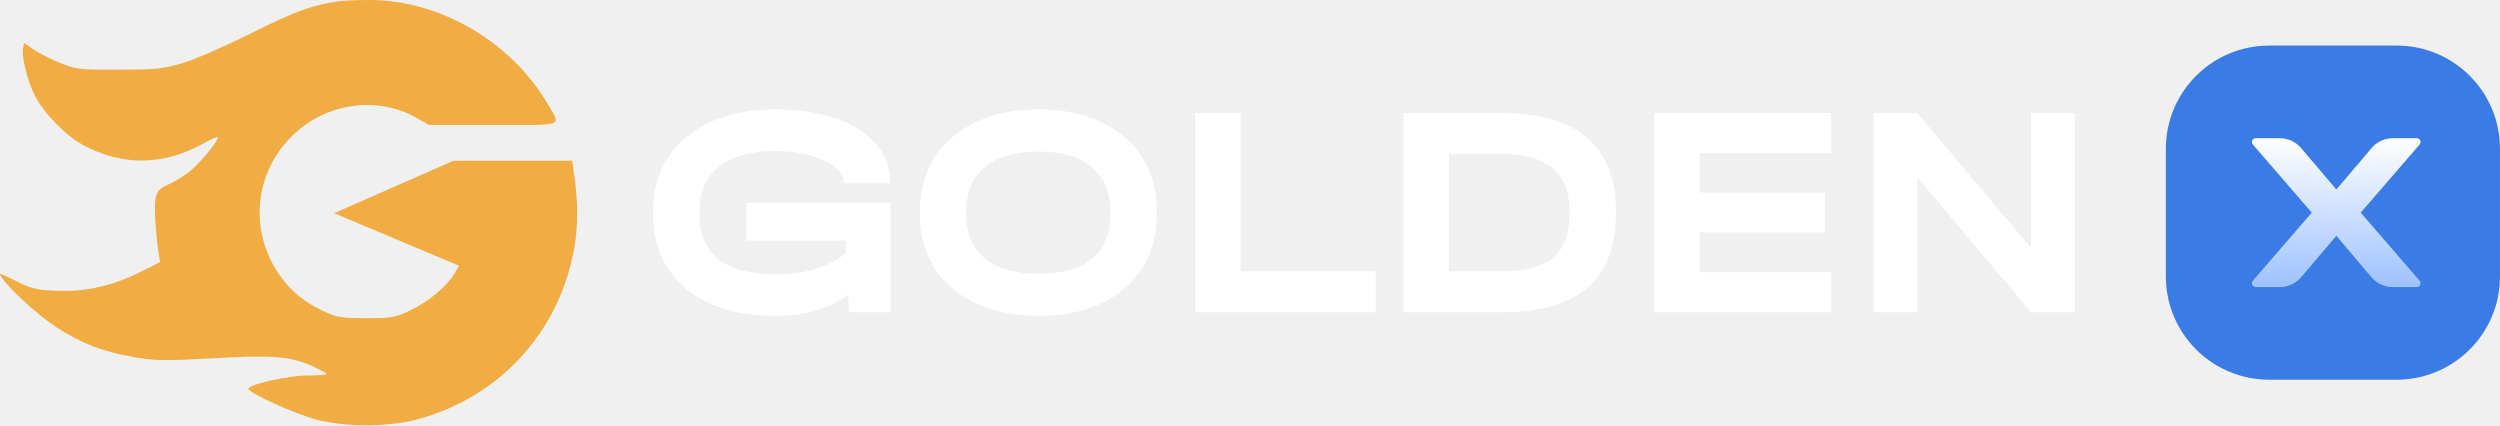
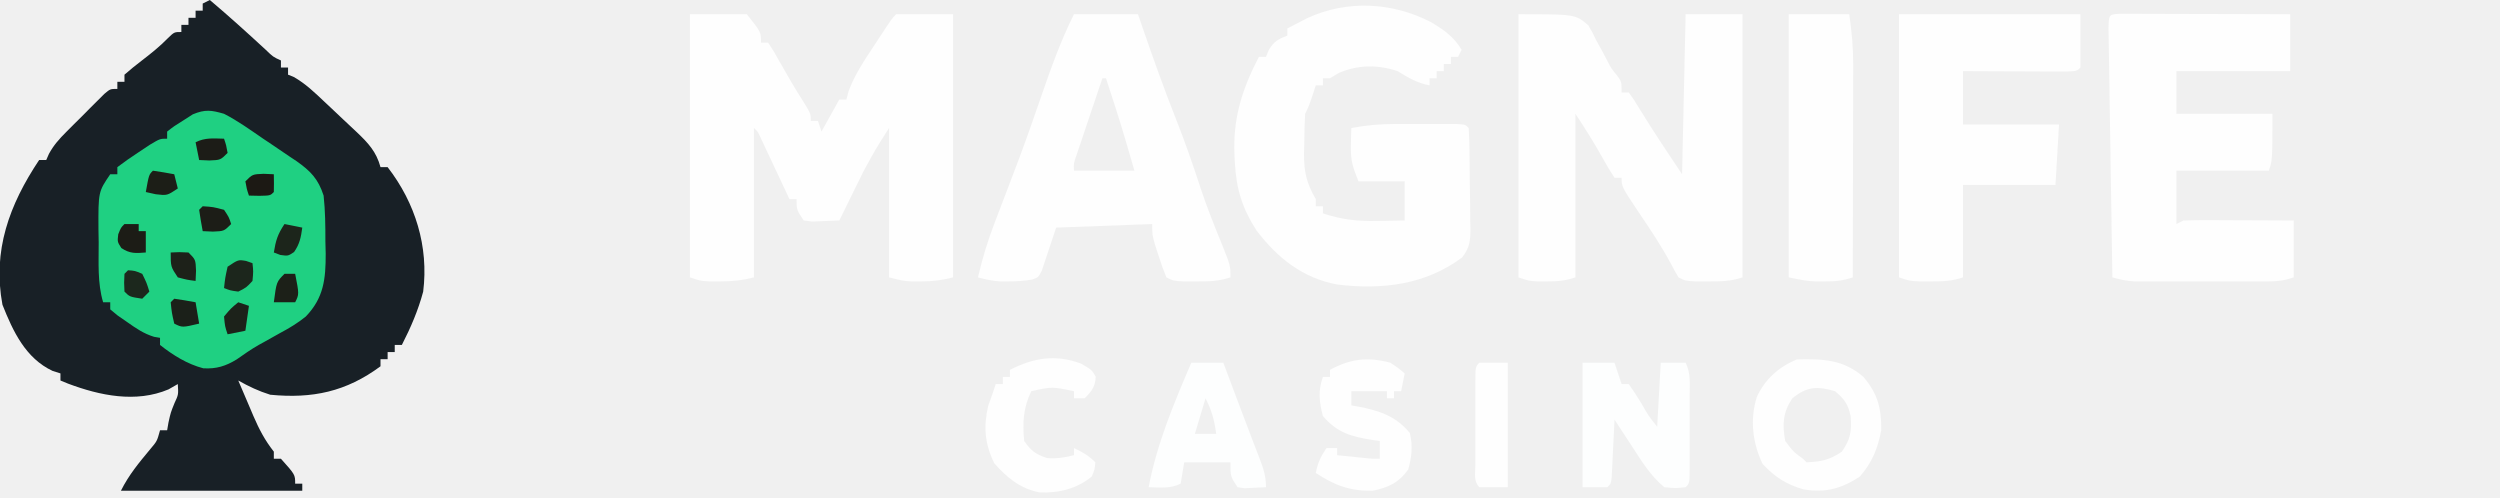
- <svg xmlns="http://www.w3.org/2000/svg" width="823" height="140" viewBox="0 0 823 140" fill="none">
-   <path d="M111.378 0.431C102.95 1.61 96.774 3.885 83.005 10.793C74.743 14.922 64.645 19.387 60.472 20.651C53.629 22.672 51.71 22.925 39.192 22.925C26.174 23.009 25.089 22.841 19.831 20.735C16.743 19.471 12.821 17.533 11.069 16.27L7.897 14.163L7.564 16.017C7.146 18.966 9.066 26.716 11.402 31.35C14.323 37.163 21.584 44.661 27.425 47.779C40.277 54.687 53.629 54.519 66.564 47.442C69.402 45.841 71.739 44.83 71.739 45.251C71.739 46.684 64.979 54.687 61.808 56.962C60.055 58.226 57.134 59.995 55.215 60.837C52.378 62.185 51.627 62.944 51.209 65.387C50.709 68.083 51.209 76.592 52.211 83.248L52.711 86.281L46.452 89.398C37.189 94.116 28.093 96.138 18.663 95.716C11.987 95.464 10.234 95.043 5.143 92.431C-0.531 89.65 -0.698 89.566 0.804 91.672C3.641 95.716 12.988 104.141 18.746 107.848C26.591 112.988 34.102 115.852 43.949 117.537C51.209 118.801 54.13 118.801 70.07 117.958C89.931 116.779 95.773 117.284 103.284 120.738C105.62 121.834 107.623 122.929 107.623 123.182C107.623 123.35 104.786 123.603 101.281 123.603C94.938 123.603 81.753 126.552 81.753 127.984C81.753 129.332 97.192 136.325 104.285 138.178C113.882 140.621 127.735 140.621 137.249 138.094C165.456 130.596 185.651 107.596 189.49 78.698C190.324 71.874 190.158 64.797 188.822 56.035L188.322 52.918H149.266L110.127 70.131V70.189V70.247L151.102 87.46L149.6 90.072C147.263 94.116 141.171 99.255 135.162 102.119C130.072 104.563 129.07 104.731 120.558 104.731C112.296 104.731 110.878 104.478 106.538 102.456C100.279 99.508 95.94 95.969 92.351 90.999C82.254 76.929 83.338 58.394 95.105 45.841C105.954 34.215 123.312 31.182 136.748 38.596L141.254 41.123H162.535C186.569 41.123 184.817 41.881 179.976 33.709C167.792 13.152 143.841 -0.412 120.558 0.01C116.886 0.01 112.797 0.262 111.378 0.431Z" fill="#F1AC44" />
-   <path d="M293.13 66.8V102.8H279.642L279.142 97C273.015 101.667 265.022 104 255.164 104C247.038 104 239.944 102.667 233.883 100C227.822 97.267 223.159 93.4 219.896 88.4C216.632 83.333 215 77.4 215 70.6V69.5C215 62.767 216.632 56.9 219.896 51.9C223.226 46.833 227.888 42.933 233.883 40.2C239.944 37.4 246.971 36 254.964 36C262.624 36 269.318 37 275.046 39C280.774 40.933 285.204 43.7 288.334 47.3C291.465 50.9 293.03 55.1 293.03 59.9V60.3H277.744V59.9C277.744 58.1 276.711 56.433 274.646 54.9C272.648 53.3 269.917 52.033 266.454 51.1C263.057 50.167 259.36 49.7 255.364 49.7C247.304 49.7 241.11 51.4 236.78 54.8C232.451 58.133 230.286 62.967 230.286 69.3V70.8C230.286 77.267 232.384 82.133 236.581 85.4C240.843 88.667 247.104 90.3 255.364 90.3C260.359 90.3 264.789 89.7 268.652 88.5C272.582 87.233 275.845 85.5 278.443 83.3V79.2H245.772V66.8H293.13ZM341.877 104C334.017 104 327.156 102.633 321.295 99.9C315.434 97.167 310.871 93.267 307.607 88.2C304.41 83.133 302.812 77.233 302.812 70.5V69.6C302.812 62.867 304.41 56.967 307.607 51.9C310.871 46.833 315.434 42.933 321.295 40.2C327.223 37.4 334.084 36 341.877 36C349.736 36 356.597 37.4 362.458 40.2C368.319 42.933 372.849 46.833 376.046 51.9C379.243 56.967 380.842 62.867 380.842 69.6V70.5C380.842 77.233 379.243 83.133 376.046 88.2C372.849 93.267 368.319 97.167 362.458 99.9C356.597 102.633 349.736 104 341.877 104ZM341.877 90.1C349.603 90.1 355.465 88.433 359.461 85.1C363.523 81.767 365.556 76.967 365.556 70.7V69.5C365.556 63.233 363.49 58.4 359.361 55C355.298 51.6 349.47 49.9 341.877 49.9C334.217 49.9 328.322 51.6 324.193 55C320.129 58.4 318.098 63.233 318.098 69.5V70.7C318.098 76.967 320.129 81.767 324.193 85.1C328.322 88.433 334.217 90.1 341.877 90.1ZM408.412 37.2V89.3H452.872V102.8H393.425V37.2H408.412ZM494.686 37.2C506.942 37.2 516.201 39.933 522.461 45.4C528.79 50.8 531.953 58.833 531.953 69.5V70.6C531.953 81.267 528.823 89.3 522.561 94.7C516.301 100.1 507.009 102.8 494.686 102.8H462.016V37.2H494.686ZM494.686 89.3C502.214 89.3 507.742 87.8 511.272 84.8C514.868 81.8 516.667 77.133 516.667 70.8V69.4C516.667 63.133 514.835 58.467 511.172 55.4C507.509 52.267 501.98 50.7 494.586 50.7H477.002V89.3H494.686ZM602.806 37.2V50.4H559.545V63.4H600.808V76.5H559.545V89.6H602.806V102.8H544.559V37.2H602.806ZM683 37.2V102.8H668.613L631.147 58.3V102.8H616.76V37.2H631.147L668.613 81.6V37.2H683Z" fill="white" />
-   <rect x="713" y="15" width="110" height="110" rx="34" fill="#3B7BE6" />
-   <path d="M796.861 46.747C796.861 47.048 796.753 47.339 796.556 47.566L777.15 70L796.556 92.434C796.753 92.661 796.861 92.952 796.861 93.253C796.861 93.944 796.301 94.505 795.609 94.505H787.675C784.973 94.505 782.408 93.315 780.663 91.253L769.127 77.621L757.518 91.267C755.771 93.321 753.21 94.505 750.513 94.505H742.569C741.877 94.505 741.317 93.944 741.317 93.253C741.317 92.952 741.425 92.661 741.622 92.434L761.029 70L741.622 47.566C741.425 47.339 741.317 47.048 741.317 46.747C741.317 46.056 741.877 45.495 742.569 45.495H750.513C753.21 45.495 755.771 46.679 757.518 48.733L769.127 62.38L780.753 48.714C782.49 46.672 785.036 45.495 787.717 45.495H795.609C796.301 45.495 796.861 46.056 796.861 46.747Z" fill="url(#paint0_linear_2_44)" />
-   <defs>
-     <linearGradient id="paint0_linear_2_44" x1="769.089" y1="45.495" x2="769.089" y2="94.505" gradientUnits="userSpaceOnUse">
-       <stop stop-color="white" />
-       <stop offset="1" stop-color="#9EC2FF" />
-     </linearGradient>
-   </defs>
+ <svg xmlns="http://www.w3.org/2000/svg" version="1.1" width="703" height="140">
+   <path d="M0 0 C5.34 4.51 10.508 9.186 15.645 13.926 C17.812 16.012 17.812 16.012 20 17 C20 17.66 20 18.32 20 19 C20.66 19 21.32 19 22 19 C22 19.66 22 20.32 22 21 C22.53 21.213 23.06 21.425 23.605 21.645 C26.931 23.527 29.552 26.079 32.312 28.688 C32.888 29.228 33.464 29.768 34.058 30.324 C35.196 31.395 36.332 32.469 37.466 33.545 C38.749 34.762 40.041 35.968 41.336 37.172 C44.529 40.217 46.804 42.613 48 47 C48.66 47 49.32 47 50 47 C57.802 57.075 61.581 69.356 60 82 C58.585 87.29 56.493 92.137 54 97 C53.34 97 52.68 97 52 97 C52 97.66 52 98.32 52 99 C51.34 99 50.68 99 50 99 C50 99.66 50 100.32 50 101 C49.34 101 48.68 101 48 101 C48 101.66 48 102.32 48 103 C38.353 110.143 28.876 112.15 17 111 C13.751 109.995 10.953 108.658 8 107 C9.098 109.586 10.203 112.169 11.312 114.75 C11.621 115.48 11.93 116.209 12.248 116.961 C13.855 120.682 15.475 123.799 18 127 C18 127.66 18 128.32 18 129 C18.66 129 19.32 129 20 129 C24 133.471 24 133.471 24 136 C24.66 136 25.32 136 26 136 C26 136.66 26 137.32 26 138 C9.17 138 -7.66 138 -25 138 C-22.765 133.529 -19.957 130.164 -16.777 126.34 C-14.836 124.045 -14.836 124.045 -14 121 C-13.34 121 -12.68 121 -12 121 C-11.814 119.917 -11.814 119.917 -11.625 118.812 C-11 116 -11 116 -9.938 113.375 C-8.816 110.96 -8.816 110.96 -9 108 C-9.866 108.495 -10.732 108.99 -11.625 109.5 C-20.79 113.37 -30.921 111.239 -39.867 107.875 C-40.571 107.586 -41.275 107.297 -42 107 C-42 106.34 -42 105.68 -42 105 C-42.722 104.773 -43.444 104.546 -44.188 104.312 C-51.807 100.757 -55.351 93.161 -58.312 85.688 C-61.148 70.479 -56.371 57.557 -48 45 C-47.34 45 -46.68 45 -46 45 C-45.745 44.42 -45.49 43.84 -45.227 43.243 C-43.874 40.77 -42.363 39.104 -40.375 37.109 C-39.315 36.046 -39.315 36.046 -38.234 34.961 C-37.497 34.231 -36.76 33.502 -36 32.75 C-34.894 31.632 -34.894 31.632 -33.766 30.492 C-33.059 29.788 -32.353 29.085 -31.625 28.359 C-30.978 27.715 -30.331 27.07 -29.664 26.405 C-28 25 -28 25 -26 25 C-26 24.34 -26 23.68 -26 23 C-25.34 23 -24.68 23 -24 23 C-24 22.34 -24 21.68 -24 21 C-22.467 19.649 -20.872 18.367 -19.25 17.125 C-16.604 15.09 -14.13 13.133 -11.797 10.742 C-10 9 -10 9 -8 9 C-8 8.34 -8 7.68 -8 7 C-7.34 7 -6.68 7 -6 7 C-6 6.34 -6 5.68 -6 5 C-5.34 5 -4.68 5 -4 5 C-4 4.34 -4 3.68 -4 3 C-3.34 3 -2.68 3 -2 3 C-2 2.34 -2 1.68 -2 1 C-1.34 0.67 -0.68 0.34 0 0 Z " fill="#182026" transform="translate(59,0)" />
+   <path d="M0 0 C5.28 0 10.56 0 16 0 C20 5 20 5 20 8 C20.66 8 21.32 8 22 8 C23.551 10.344 23.551 10.344 25.312 13.5 C27.442 17.269 29.589 20.988 31.938 24.625 C34 28 34 28 34 30 C34.66 30 35.32 30 36 30 C36.495 31.485 36.495 31.485 37 33 C39.475 28.545 39.475 28.545 42 24 C42.66 24 43.32 24 44 24 C44.215 23.192 44.431 22.384 44.652 21.551 C46.382 16.993 48.87 13.231 51.562 9.188 C52.323 8.024 52.323 8.024 53.1 6.838 C56.812 1.188 56.812 1.188 58 0 C63.28 0 68.56 0 74 0 C74 24.42 74 48.84 74 74 C70.687 74.828 68.343 75.135 65 75.125 C63.732 75.129 63.732 75.129 62.438 75.133 C60 75 60 75 56 74 C56 60.14 56 46.28 56 32 C52.161 38.025 52.161 38.025 48.797 44.211 C48.457 44.898 48.116 45.585 47.766 46.293 C47.43 46.98 47.095 47.667 46.75 48.375 C46.224 49.44 46.224 49.44 45.688 50.527 C44.788 52.35 43.894 54.175 43 56 C42.505 56.99 42.505 56.99 42 58 C40.376 58.081 38.75 58.139 37.125 58.188 C36.22 58.222 35.315 58.257 34.383 58.293 C33.203 58.148 33.203 58.148 32 58 C30 55 30 55 30 52 C29.34 52 28.68 52 28 52 C27.733 51.43 27.465 50.859 27.19 50.272 C25.983 47.701 24.773 45.132 23.562 42.562 C23.142 41.665 22.721 40.767 22.287 39.842 C21.884 38.988 21.481 38.134 21.066 37.254 C20.695 36.463 20.323 35.672 19.94 34.858 C19.139 33.035 19.139 33.035 18 32 C18 45.86 18 59.72 18 74 C14.526 74.869 11.967 75.135 8.438 75.125 C7.487 75.128 6.537 75.13 5.559 75.133 C3 75 3 75 0 74 C0 49.58 0 25.16 0 0 Z " fill="#FEFEFE" transform="translate(194,4)" />
+   <path d="M0 0 C3.884 1.985 7.405 4.535 11 7 C11.601 7.4 12.201 7.8 12.82 8.212 C14.724 9.48 16.613 10.768 18.5 12.062 C19.099 12.461 19.699 12.86 20.316 13.271 C24.336 16.087 26.494 18.32 28 23 C28.467 27.299 28.51 31.554 28.5 35.875 C28.528 37.021 28.557 38.167 28.586 39.348 C28.602 46.435 28.049 51.746 23 57 C20.7 58.87 18.299 60.296 15.688 61.688 C14.346 62.439 13.005 63.192 11.664 63.945 C11.028 64.296 10.391 64.647 9.735 65.009 C7.586 66.236 5.584 67.637 3.562 69.062 C0.524 70.931 -2.178 71.792 -5.836 71.566 C-10.335 70.389 -14.372 67.869 -18 65 C-18 64.34 -18 63.68 -18 63 C-18.828 62.859 -18.828 62.859 -19.672 62.715 C-22.624 61.808 -24.727 60.337 -27.25 58.562 C-28.142 57.945 -29.034 57.328 -29.953 56.691 C-30.629 56.133 -31.304 55.575 -32 55 C-32 54.34 -32 53.68 -32 53 C-32.66 53 -33.32 53 -34 53 C-35.636 47.516 -35.225 41.796 -35.25 36.125 C-35.271 34.953 -35.291 33.781 -35.312 32.574 C-35.361 21.935 -35.361 21.935 -32 17 C-31.34 17 -30.68 17 -30 17 C-30 16.34 -30 15.68 -30 15 C-28.096 13.55 -26.125 12.188 -24.125 10.875 C-23.034 10.151 -21.944 9.426 -20.82 8.68 C-18 7 -18 7 -16 7 C-16 6.34 -16 5.68 -16 5 C-14.023 3.457 -14.023 3.457 -11.375 1.812 C-10.516 1.262 -9.658 0.712 -8.773 0.145 C-5.298 -1.29 -3.587 -1.036 0 0 Z " fill="#1FD082" transform="translate(63,32)" />
+   <path d="M0 0 C16 0 16 0 19.645 3.141 C20.814 5.137 20.814 5.137 21.812 7.25 C22.192 7.932 22.572 8.614 22.963 9.316 C23.69 10.623 24.395 11.943 25.073 13.275 C26.03 15.166 26.03 15.166 27.762 17.297 C29 19 29 19 29 22 C29.66 22 30.32 22 31 22 C32.445 23.984 32.445 23.984 34.125 26.75 C37.923 32.965 41.942 38.913 46 45 C46.33 30.15 46.66 15.3 47 0 C52.28 0 57.56 0 63 0 C63 24.42 63 48.84 63 74 C59.622 75.126 56.992 75.133 53.438 75.125 C52.281 75.128 51.125 75.13 49.934 75.133 C47 75 47 75 45 74 C44.24 72.76 43.541 71.481 42.875 70.188 C40.179 65.172 37.067 60.503 33.867 55.797 C29 48.506 29 48.506 29 46 C28.34 46 27.68 46 27 46 C25.799 44.172 24.689 42.285 23.625 40.375 C21.223 36.09 18.738 32.108 16 28 C16 43.18 16 58.36 16 74 C13.052 74.983 11.073 75.134 8 75.125 C6.701 75.129 6.701 75.129 5.375 75.133 C3 75 3 75 0 74 C0 49.58 0 25.16 0 0 Z " fill="#FEFEFE" transform="translate(427,4)" />
+   <path d="M0 0 C3.633 2.136 6.521 4.127 8.715 7.828 C8.385 8.488 8.055 9.148 7.715 9.828 C7.055 9.828 6.395 9.828 5.715 9.828 C5.715 10.488 5.715 11.148 5.715 11.828 C5.055 11.828 4.395 11.828 3.715 11.828 C3.715 12.488 3.715 13.148 3.715 13.828 C3.055 13.828 2.395 13.828 1.715 13.828 C1.715 14.488 1.715 15.148 1.715 15.828 C1.055 15.828 0.395 15.828 -0.285 15.828 C-0.285 16.488 -0.285 17.148 -0.285 17.828 C-3.786 17.18 -6.273 15.682 -9.285 13.828 C-14.837 11.978 -20.41 12.025 -25.785 14.328 C-26.61 14.823 -27.435 15.318 -28.285 15.828 C-28.945 15.828 -29.605 15.828 -30.285 15.828 C-30.285 16.488 -30.285 17.148 -30.285 17.828 C-30.945 17.828 -31.605 17.828 -32.285 17.828 C-32.595 18.777 -32.904 19.726 -33.223 20.703 C-34.285 23.828 -34.285 23.828 -35.285 25.828 C-35.437 28.758 -35.517 31.648 -35.535 34.578 C-35.556 35.377 -35.576 36.177 -35.598 37 C-35.631 42.097 -34.909 45.326 -32.285 49.828 C-32.285 50.488 -32.285 51.148 -32.285 51.828 C-31.625 51.828 -30.965 51.828 -30.285 51.828 C-30.285 52.488 -30.285 53.148 -30.285 53.828 C-24.97 55.602 -20.429 56.086 -14.848 55.953 C-14.116 55.944 -13.385 55.935 -12.631 55.926 C-10.849 55.902 -9.067 55.867 -7.285 55.828 C-7.285 52.198 -7.285 48.568 -7.285 44.828 C-11.575 44.828 -15.865 44.828 -20.285 44.828 C-22.011 40.514 -22.526 38.859 -22.41 34.516 C-22.392 33.633 -22.374 32.75 -22.355 31.84 C-22.332 31.176 -22.309 30.512 -22.285 29.828 C-18.154 29.05 -14.248 28.7 -10.047 28.695 C-8.898 28.694 -7.748 28.693 -6.564 28.691 C-5.379 28.695 -4.194 28.699 -2.973 28.703 C-1.166 28.697 -1.166 28.697 0.678 28.691 C2.392 28.693 2.392 28.693 4.141 28.695 C5.709 28.697 5.709 28.697 7.31 28.699 C9.715 28.828 9.715 28.828 10.715 29.828 C10.853 32.302 10.928 34.747 10.953 37.223 C10.961 37.966 10.969 38.71 10.978 39.476 C10.991 41.054 11.002 42.632 11.01 44.21 C11.027 46.621 11.071 49.029 11.115 51.439 C11.125 52.971 11.134 54.503 11.141 56.035 C11.158 56.755 11.176 57.475 11.194 58.217 C11.179 61.627 10.989 63.473 8.878 66.209 C-1.475 73.959 -13.805 75.365 -26.285 73.828 C-35.926 72.047 -43.072 66.366 -48.949 58.641 C-52.927 52.499 -54.649 46.977 -55.035 39.641 C-55.076 38.885 -55.117 38.13 -55.159 37.352 C-55.589 27.019 -53.021 18.935 -48.285 9.828 C-47.625 9.828 -46.965 9.828 -46.285 9.828 C-45.914 8.9 -45.914 8.9 -45.535 7.953 C-44.079 5.477 -42.907 4.877 -40.285 3.828 C-40.285 3.168 -40.285 2.508 -40.285 1.828 C-39.08 1.198 -37.871 0.574 -36.66 -0.047 C-35.651 -0.569 -35.651 -0.569 -34.621 -1.102 C-23.467 -6.212 -10.877 -5.578 0 0 Z " fill="#FEFEFE" transform="translate(402.2852,6.171875)" />
+   <path d="M0 0 C0.886 0.002 1.772 0.004 2.685 0.007 C3.686 0.007 4.687 0.007 5.718 0.007 C6.807 0.012 7.895 0.017 9.017 0.023 C10.679 0.025 10.679 0.025 12.375 0.027 C15.932 0.033 19.488 0.045 23.044 0.058 C25.448 0.063 27.853 0.067 30.257 0.071 C36.165 0.082 42.073 0.1 47.982 0.12 C47.982 5.4 47.982 10.68 47.982 16.12 C37.422 16.12 26.862 16.12 15.982 16.12 C15.982 20.08 15.982 24.04 15.982 28.12 C24.892 28.12 33.802 28.12 42.982 28.12 C42.982 41.12 42.982 41.12 41.982 44.12 C33.402 44.12 24.822 44.12 15.982 44.12 C15.982 49.07 15.982 54.02 15.982 59.12 C16.972 58.625 16.972 58.625 17.982 58.12 C20.306 58.034 22.632 58.013 24.958 58.023 C25.643 58.024 26.329 58.025 27.035 58.027 C29.225 58.032 31.416 58.045 33.607 58.058 C35.091 58.063 36.575 58.067 38.06 58.071 C41.7 58.082 45.341 58.101 48.982 58.12 C48.982 63.4 48.982 68.68 48.982 74.12 C46.201 75.047 44.535 75.247 41.665 75.25 C40.798 75.253 39.93 75.256 39.036 75.259 C38.101 75.257 37.167 75.255 36.204 75.253 C35.241 75.254 34.278 75.255 33.286 75.256 C31.25 75.257 29.213 75.255 27.176 75.251 C24.06 75.245 20.944 75.251 17.827 75.257 C15.849 75.256 13.87 75.255 11.892 75.253 C10.959 75.255 10.027 75.257 9.066 75.259 C8.195 75.256 7.324 75.253 6.427 75.25 C5.663 75.249 4.9 75.248 4.113 75.247 C1.955 75.119 0.056 74.713 -2.018 74.12 C-2.172 64.62 -2.32 55.119 -2.461 45.618 C-2.527 41.207 -2.595 36.796 -2.667 32.385 C-2.736 28.131 -2.8 23.878 -2.861 19.624 C-2.885 17.998 -2.911 16.372 -2.939 14.745 C-2.977 12.475 -3.01 10.205 -3.04 7.935 C-3.06 6.64 -3.08 5.346 -3.101 4.012 C-2.992 0.178 -2.992 0.178 0 0 Z " fill="#FEFEFE" transform="translate(596.0184,3.879745)" />
+   <path d="M0 0 C5.94 0 11.88 0 18 0 C18.636 1.852 18.636 1.852 19.285 3.742 C22.252 12.327 25.281 20.867 28.625 29.312 C31.213 35.851 33.503 42.418 35.668 49.109 C37.471 54.524 39.621 59.813 41.766 65.1 C44 70.686 44 70.686 44 74 C40.622 75.126 37.992 75.133 34.438 75.125 C33.281 75.128 32.125 75.13 30.934 75.133 C28 75 28 75 26 74 C24.93 71.383 24.93 71.383 23.875 68.125 C23.522 67.055 23.169 65.985 22.805 64.883 C22 62 22 62 22 59 C8.635 59.495 8.635 59.495 -5 60 C-6.32 63.96 -7.64 67.92 -9 72 C-10 74 -10 74 -11.781 74.617 C-14.066 75.011 -16.183 75.133 -18.5 75.125 C-19.253 75.128 -20.006 75.13 -20.781 75.133 C-22.978 75.001 -24.879 74.56 -27 74 C-25.751 68.674 -24.231 63.604 -22.25 58.5 C-21.712 57.089 -21.174 55.677 -20.637 54.266 C-20.364 53.555 -20.091 52.844 -19.81 52.111 C-18.55 48.828 -17.303 45.541 -16.062 42.25 C-15.819 41.604 -15.575 40.958 -15.323 40.292 C-13.27 34.809 -11.35 29.283 -9.438 23.75 C-6.651 15.697 -3.818 7.635 0 0 Z M8 18 C6.662 21.957 5.33 25.916 4 29.875 C3.618 31.003 3.237 32.131 2.844 33.293 C2.483 34.369 2.122 35.446 1.75 36.555 C1.415 37.55 1.08 38.545 0.734 39.57 C-0.096 41.896 -0.096 41.896 0 44 C5.61 44 11.22 44 17 44 C13.213 30.933 13.213 30.933 9 18 C8.67 18 8.34 18 8 18 Z " fill="#FEFEFE" transform="translate(302,4)" />
+   <path d="M0 0 C16.83 0 33.66 0 51 0 C51 4.95 51 9.9 51 15 C50 16 50 16 46.949 16.114 C45.6 16.113 44.251 16.108 42.902 16.098 C41.839 16.096 41.839 16.096 40.754 16.093 C38.482 16.088 36.21 16.075 33.938 16.062 C32.4 16.057 30.863 16.053 29.326 16.049 C25.551 16.039 21.775 16.019 18 16 C18 20.95 18 25.9 18 31 C26.91 31 35.82 31 45 31 C44.67 36.61 44.34 42.22 44 48 C35.42 48 26.84 48 18 48 C18 56.58 18 65.16 18 74 C14.777 75.074 12.385 75.133 9 75.125 C7.948 75.128 6.896 75.13 5.812 75.133 C3 75 3 75 0 74 C0 49.58 0 25.16 0 0 Z " fill="#FEFEFE" transform="translate(534,4)" />
+   <path d="M0 0 C5.61 0 11.22 0 17 0 C17.701 4.908 18.123 9.07 18.114 13.945 C18.114 14.6 18.114 15.254 18.114 15.928 C18.113 18.066 18.106 20.203 18.098 22.34 C18.096 23.832 18.094 25.324 18.093 26.816 C18.09 30.724 18.08 34.632 18.069 38.539 C18.058 42.535 18.054 46.53 18.049 50.525 C18.038 58.35 18.021 66.175 18 74 C15.082 74.973 13.163 75.134 10.125 75.125 C9.282 75.128 8.439 75.13 7.57 75.133 C5 75 5 75 0 74 C0 49.58 0 25.16 0 0 Z " fill="#FEFEFE" transform="translate(503,4)" />
+   <path d="M0 0 C4.025 4.678 5.095 8.964 5 15 C4.041 20.142 2.436 24.035 -1 28 C-6.095 31.397 -10.817 32.671 -16.863 31.605 C-21.649 30.249 -24.951 28.132 -28.375 24.438 C-31.18 18.504 -31.961 12.034 -30 5.688 C-27.75 0.672 -23.753 -2.884 -18.688 -4.938 C-11.519 -5.104 -5.615 -4.947 0 0 Z M-20 6 C-22.665 9.998 -22.841 13.298 -22 18 C-19.729 21.024 -19.729 21.024 -17 23 C-16.67 23.33 -16.34 23.66 -16 24 C-11.889 23.842 -9.486 23.331 -6.062 21 C-3.62 17.447 -3.318 15.382 -3.586 11.156 C-4.236 7.771 -5.347 6.177 -8 4 C-13.067 2.526 -15.855 2.684 -20 6 Z " fill="#FEFEFE" transform="translate(524,106)" />
+   <path d="M0 0 C2.97 0 5.94 0 9 0 C9.66 1.98 10.32 3.96 11 6 C11.66 6 12.32 6 13 6 C14.258 7.764 15.434 9.588 16.562 11.438 C18.535 14.904 18.535 14.904 21 18 C21.33 12.06 21.66 6.12 22 0 C24.31 0 26.62 0 29 0 C30.474 2.947 30.142 5.93 30.133 9.16 C30.134 10.218 30.134 10.218 30.136 11.297 C30.136 12.787 30.135 14.277 30.13 15.768 C30.125 18.057 30.13 20.346 30.137 22.635 C30.136 24.081 30.135 25.527 30.133 26.973 C30.135 27.661 30.137 28.35 30.139 29.059 C30.115 33.885 30.115 33.885 29 35 C26.188 35.312 26.188 35.312 23 35 C19.062 31.769 16.499 27.478 13.75 23.25 C13.291 22.553 12.832 21.855 12.359 21.137 C11.235 19.427 10.117 17.714 9 16 C8.939 17.288 8.879 18.576 8.816 19.902 C8.732 21.581 8.647 23.259 8.562 24.938 C8.523 25.788 8.484 26.638 8.443 27.514 C8.401 28.323 8.36 29.131 8.316 29.965 C8.261 31.088 8.261 31.088 8.205 32.234 C8 34 8 34 7 35 C4.69 35 2.38 35 0 35 C0 23.45 0 11.9 0 0 Z " fill="#FDFEFE" transform="translate(445,102)" />
+   <path d="M0 0 C2.97 0 5.94 0 9 0 C9.364 0.969 9.727 1.939 10.102 2.938 C10.462 3.898 10.462 3.898 10.83 4.878 C11.364 6.305 11.899 7.732 12.432 9.159 C13.851 12.952 15.281 16.74 16.734 20.52 C17.009 21.239 17.284 21.959 17.568 22.701 C18.098 24.088 18.632 25.474 19.17 26.857 C20.264 29.73 21 31.897 21 35 C19.721 35.062 18.442 35.124 17.125 35.188 C16.046 35.24 16.046 35.24 14.945 35.293 C14.303 35.196 13.661 35.1 13 35 C11 32 11 32 11 28 C6.71 28 2.42 28 -2 28 C-2.33 29.98 -2.66 31.96 -3 34 C-5.957 35.478 -8.742 35.06 -12 35 C-9.685 22.794 -4.894 11.372 0 0 Z M4 10 C3.01 13.3 2.02 16.6 1 20 C2.98 20 4.96 20 7 20 C6.466 16.084 5.803 13.607 4 10 Z " fill="#FDFEFE" transform="translate(335,102)" />
+   <path d="M0 0 C2.301 1.555 2.301 1.555 4 3 C3.67 4.65 3.34 6.3 3 8 C2.34 8 1.68 8 1 8 C1 8.66 1 9.32 1 10 C0.34 10 -0.32 10 -1 10 C-1 9.34 -1 8.68 -1 8 C-4.3 8 -7.6 8 -11 8 C-11 9.32 -11 10.64 -11 12 C-10.42 12.098 -9.84 12.196 -9.242 12.297 C-3.334 13.428 1.462 14.91 5.438 19.75 C6.325 23.301 5.989 26.491 5 30 C2.333 33.754 -0.536 35.074 -5 36 C-11.378 36.105 -15.721 34.482 -21 31 C-20.387 28.038 -19.746 26.619 -18 24 C-17.01 24 -16.02 24 -15 24 C-15 24.66 -15 25.32 -15 26 C-13.375 26.168 -11.75 26.334 -10.125 26.5 C-8.768 26.639 -8.768 26.639 -7.383 26.781 C-5.067 27.03 -5.067 27.03 -3 27 C-3 25.35 -3 23.7 -3 22 C-3.652 21.914 -4.305 21.827 -4.977 21.738 C-11.085 20.756 -14.888 19.745 -19 15 C-20.039 11.052 -20.396 7.878 -19 4 C-18.34 4 -17.68 4 -17 4 C-17 3.34 -17 2.68 -17 2 C-11.231 -1.135 -6.416 -1.698 0 0 Z " fill="#FEFEFE" transform="translate(391,102)" />
+   <path d="M0 0 C3 1.75 3 1.75 4.125 3.688 C3.952 6.541 3 7.75 1 9.75 C0.01 9.75 -0.98 9.75 -2 9.75 C-2 9.09 -2 8.43 -2 7.75 C-8.152 6.464 -8.152 6.464 -14 7.75 C-16.279 12.423 -16.492 16.668 -16 21.75 C-14.067 24.543 -12.768 25.494 -9.562 26.562 C-6.831 26.762 -4.643 26.43 -2 25.75 C-2 25.09 -2 24.43 -2 23.75 C0.468 24.902 2.048 25.798 4 27.75 C3.844 29.734 3.844 29.734 3 31.75 C-1.212 35.232 -6.39 36.468 -11.762 36.199 C-17.17 35.114 -20.854 32.043 -24.438 28 C-27.086 22.492 -27.468 17.822 -26.125 11.875 C-25.754 10.844 -25.383 9.812 -25 8.75 C-24.67 7.76 -24.34 6.77 -24 5.75 C-23.34 5.75 -22.68 5.75 -22 5.75 C-22 5.09 -22 4.43 -22 3.75 C-21.34 3.75 -20.68 3.75 -20 3.75 C-20 3.09 -20 2.43 -20 1.75 C-13.334 -1.654 -7.173 -2.675 0 0 Z " fill="#FEFEFE" transform="translate(304,102.25)" />
+   <path d="M0 0 C2.64 0 5.28 0 8 0 C8 11.55 8 23.1 8 35 C5.36 35 2.72 35 0 35 C-1.705 33.295 -1.128 31.155 -1.139 28.881 C-1.137 28.167 -1.135 27.454 -1.133 26.719 C-1.134 25.99 -1.135 25.261 -1.136 24.511 C-1.136 22.967 -1.135 21.424 -1.13 19.88 C-1.125 17.51 -1.13 15.14 -1.137 12.77 C-1.136 11.273 -1.135 9.777 -1.133 8.281 C-1.135 7.568 -1.137 6.854 -1.139 6.119 C-1.115 1.115 -1.115 1.115 0 0 Z " fill="#FEFEFE" transform="translate(416,102)" />
+   <path d="M0 0 C0.598 0.206 1.196 0.412 1.812 0.625 C2.062 2.938 2.062 2.938 1.812 5.625 C0.062 7.5 0.062 7.5 -2.188 8.625 C-4.438 8.312 -4.438 8.312 -6.188 7.625 C-5.875 4.75 -5.875 4.75 -5.188 1.625 C-2.188 -0.375 -2.188 -0.375 0 0 Z " fill="#1C261C" transform="translate(69.1875,73.375)" />
+   <path d="M0 0 C1.65 0.33 3.3 0.66 5 1 C4.633 3.717 4.273 5.611 2.688 7.875 C1 9 1 9 -1.188 8.688 C-1.786 8.461 -2.384 8.234 -3 8 C-2.453 4.625 -1.945 2.918 0 0 Z " fill="#1C251B" transform="translate(80,63)" />
+   <path d="M0 0 C1.32 0 2.64 0 4 0 C4 0.66 4 1.32 4 2 C4.66 2 5.32 2 6 2 C6 3.98 6 5.96 6 8 C3.157 8.231 1.539 8.359 -0.875 6.75 C-2 5 -2 5 -1.75 2.875 C-1 1 -1 1 0 0 Z " fill="#1C1C16" transform="translate(35,63)" />
+   <path d="M0 0 C2.007 0.287 4.009 0.619 6 1 C6.33 2.98 6.66 4.96 7 7 C2.25 8.125 2.25 8.125 0 7 C-0.688 4 -0.688 4 -1 1 C-0.67 0.67 -0.34 0.34 0 0 Z " fill="#1B2019" transform="translate(49,84)" />
+   <path d="M0 0 C2.938 0.188 2.938 0.188 6 1 C7.375 3.062 7.375 3.062 8 5 C6 7 6 7 2.875 7.125 C1.452 7.063 1.452 7.063 0 7 C-0.381 5.009 -0.713 3.007 -1 1 C-0.67 0.67 -0.34 0.34 0 0 Z " fill="#1C1D17" transform="translate(57,58)" />
+   <path d="M0 0 C2.007 0.287 4.009 0.619 6 1 C6.33 2.32 6.66 3.64 7 5 C4 7 4 7 0.812 6.625 C-0.116 6.419 -1.044 6.213 -2 6 C-1.125 1.125 -1.125 1.125 0 0 Z " fill="#1C1E17" transform="translate(43,48)" />
+   <path d="M0 0 C0.99 0.33 1.98 0.66 3 1 C2.67 3.31 2.34 5.62 2 8 C0.35 8.33 -1.3 8.66 -3 9 C-3.75 6.75 -3.75 6.75 -4 4 C-2.062 1.688 -2.062 1.688 0 0 Z " fill="#1C221A" transform="translate(67,85)" />
+   <path d="M0 0 C0.625 1.875 0.625 1.875 1 4 C-1 6 -1 6 -4.125 6.125 C-5.548 6.063 -5.548 6.063 -7 6 C-7.33 4.35 -7.66 2.7 -8 1 C-5.291 -0.354 -2.991 -0.065 0 0 Z " fill="#1C1C17" transform="translate(63,39)" />
+   <path d="M0 0 C2.375 -0.125 2.375 -0.125 5 0 C7 2 7 2 7.125 5.125 C7.084 6.074 7.043 7.022 7 8 C4.625 7.688 4.625 7.688 2 7 C0 4 0 4 0 0 Z " fill="#1D2119" transform="translate(48,71)" />
+   <path d="M0 0 C0.99 0 1.98 0 3 0 C4.125 5.75 4.125 5.75 3 8 C1.02 8 -0.96 8 -3 8 C-2.25 2.25 -2.25 2.25 0 0 Z " fill="#1C2018" transform="translate(80,77)" />
+   <path d="M0 0 C0.949 0.041 1.897 0.083 2.875 0.125 C2.918 1.791 2.916 3.459 2.875 5.125 C1.875 6.125 1.875 6.125 -1.188 6.188 C-2.157 6.167 -3.126 6.146 -4.125 6.125 C-4.75 4.25 -4.75 4.25 -5.125 2.125 C-3.125 0.125 -3.125 0.125 0 0 Z " fill="#1C1914" transform="translate(74.125,48.875)" />
+   <path d="M0 0 C1.938 0.125 1.938 0.125 4 1 C5.25 3.562 5.25 3.562 6 6 C5.34 6.66 4.68 7.32 4 8 C0.464 7.464 0.464 7.464 -1 6 C-1.125 3.5 -1.125 3.5 -1 1 C-0.67 0.67 -0.34 0.34 0 0 Z " fill="#1C281D" transform="translate(36,76)" />
</svg>
